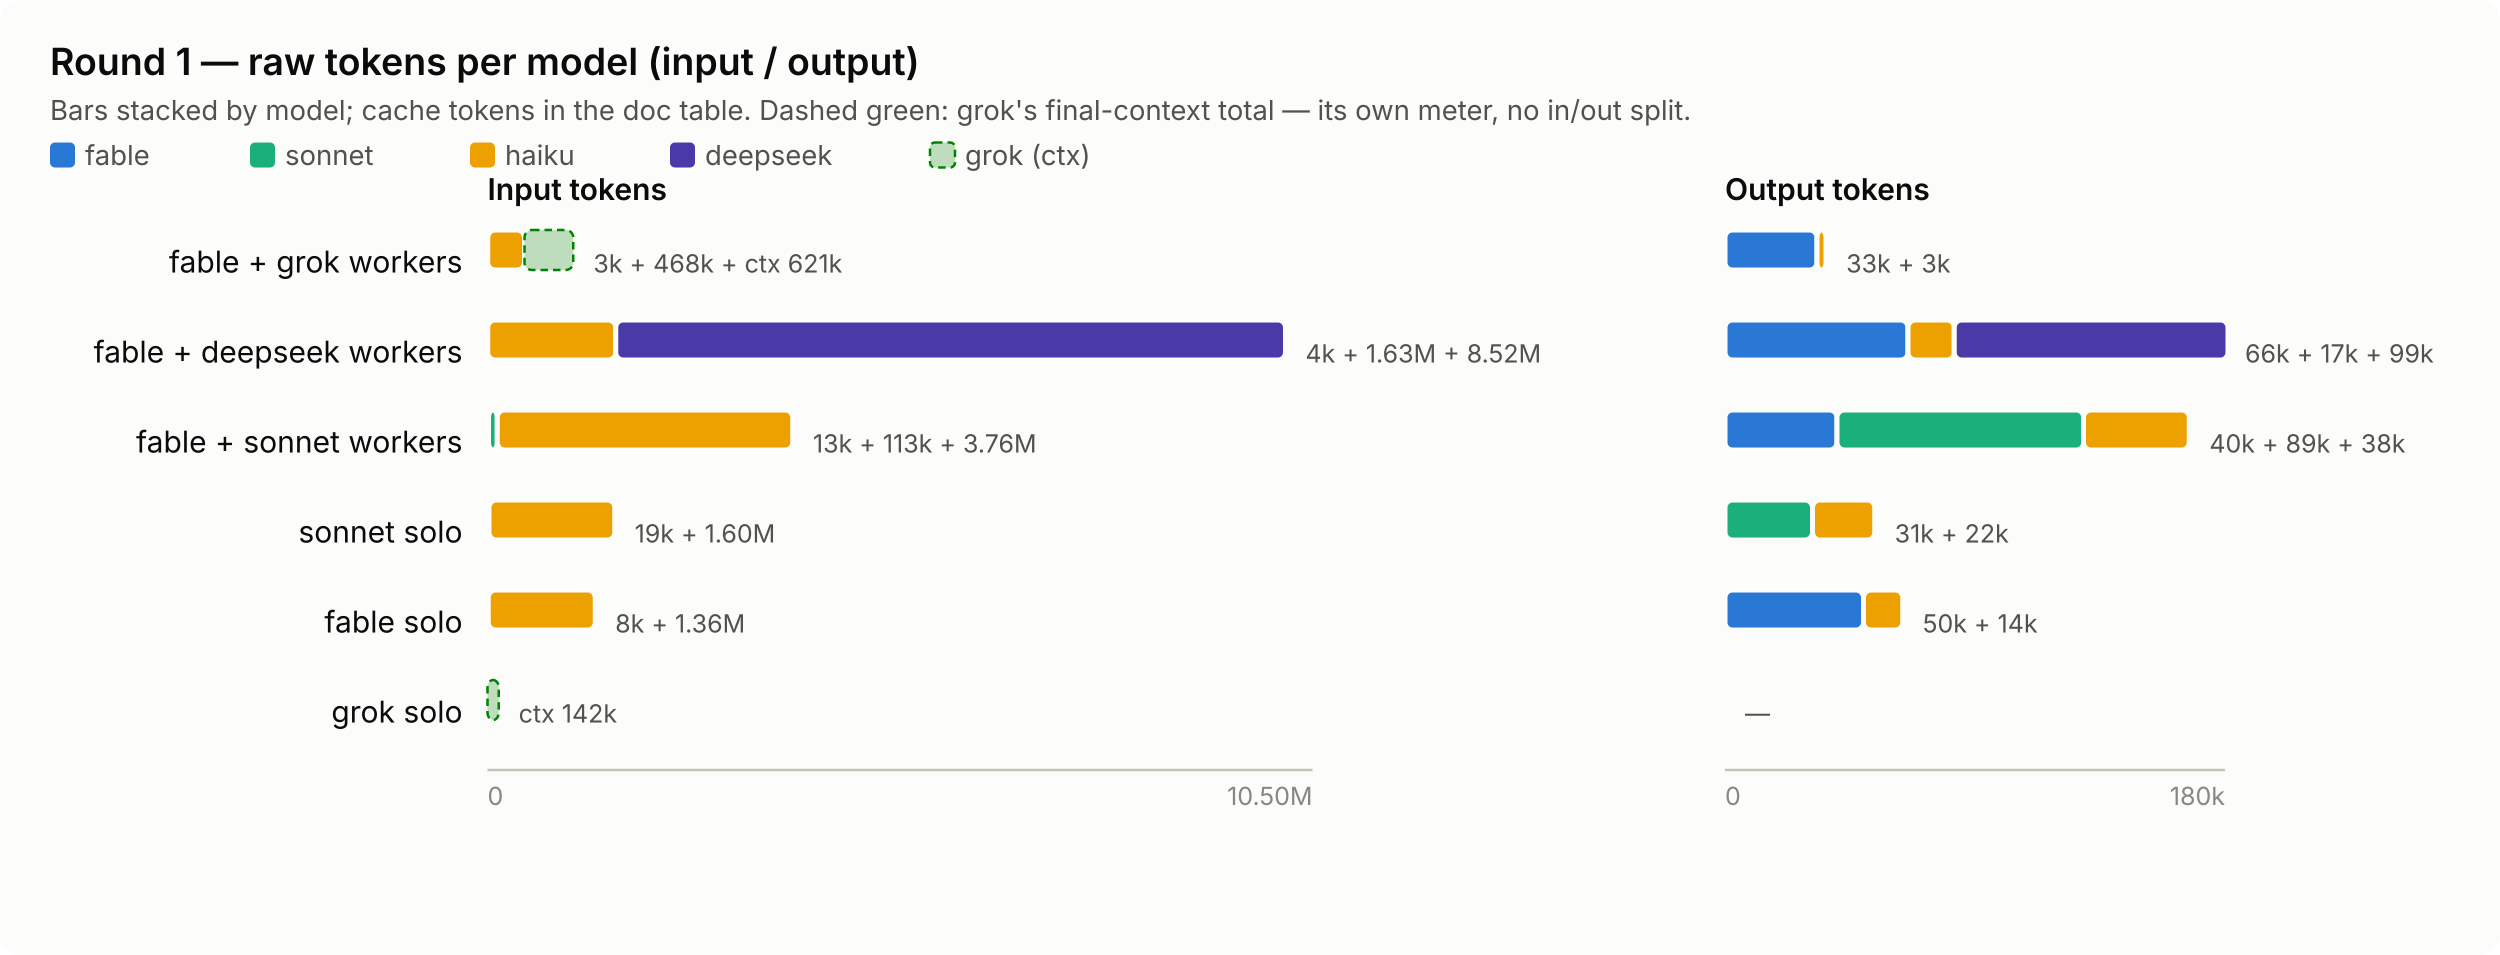
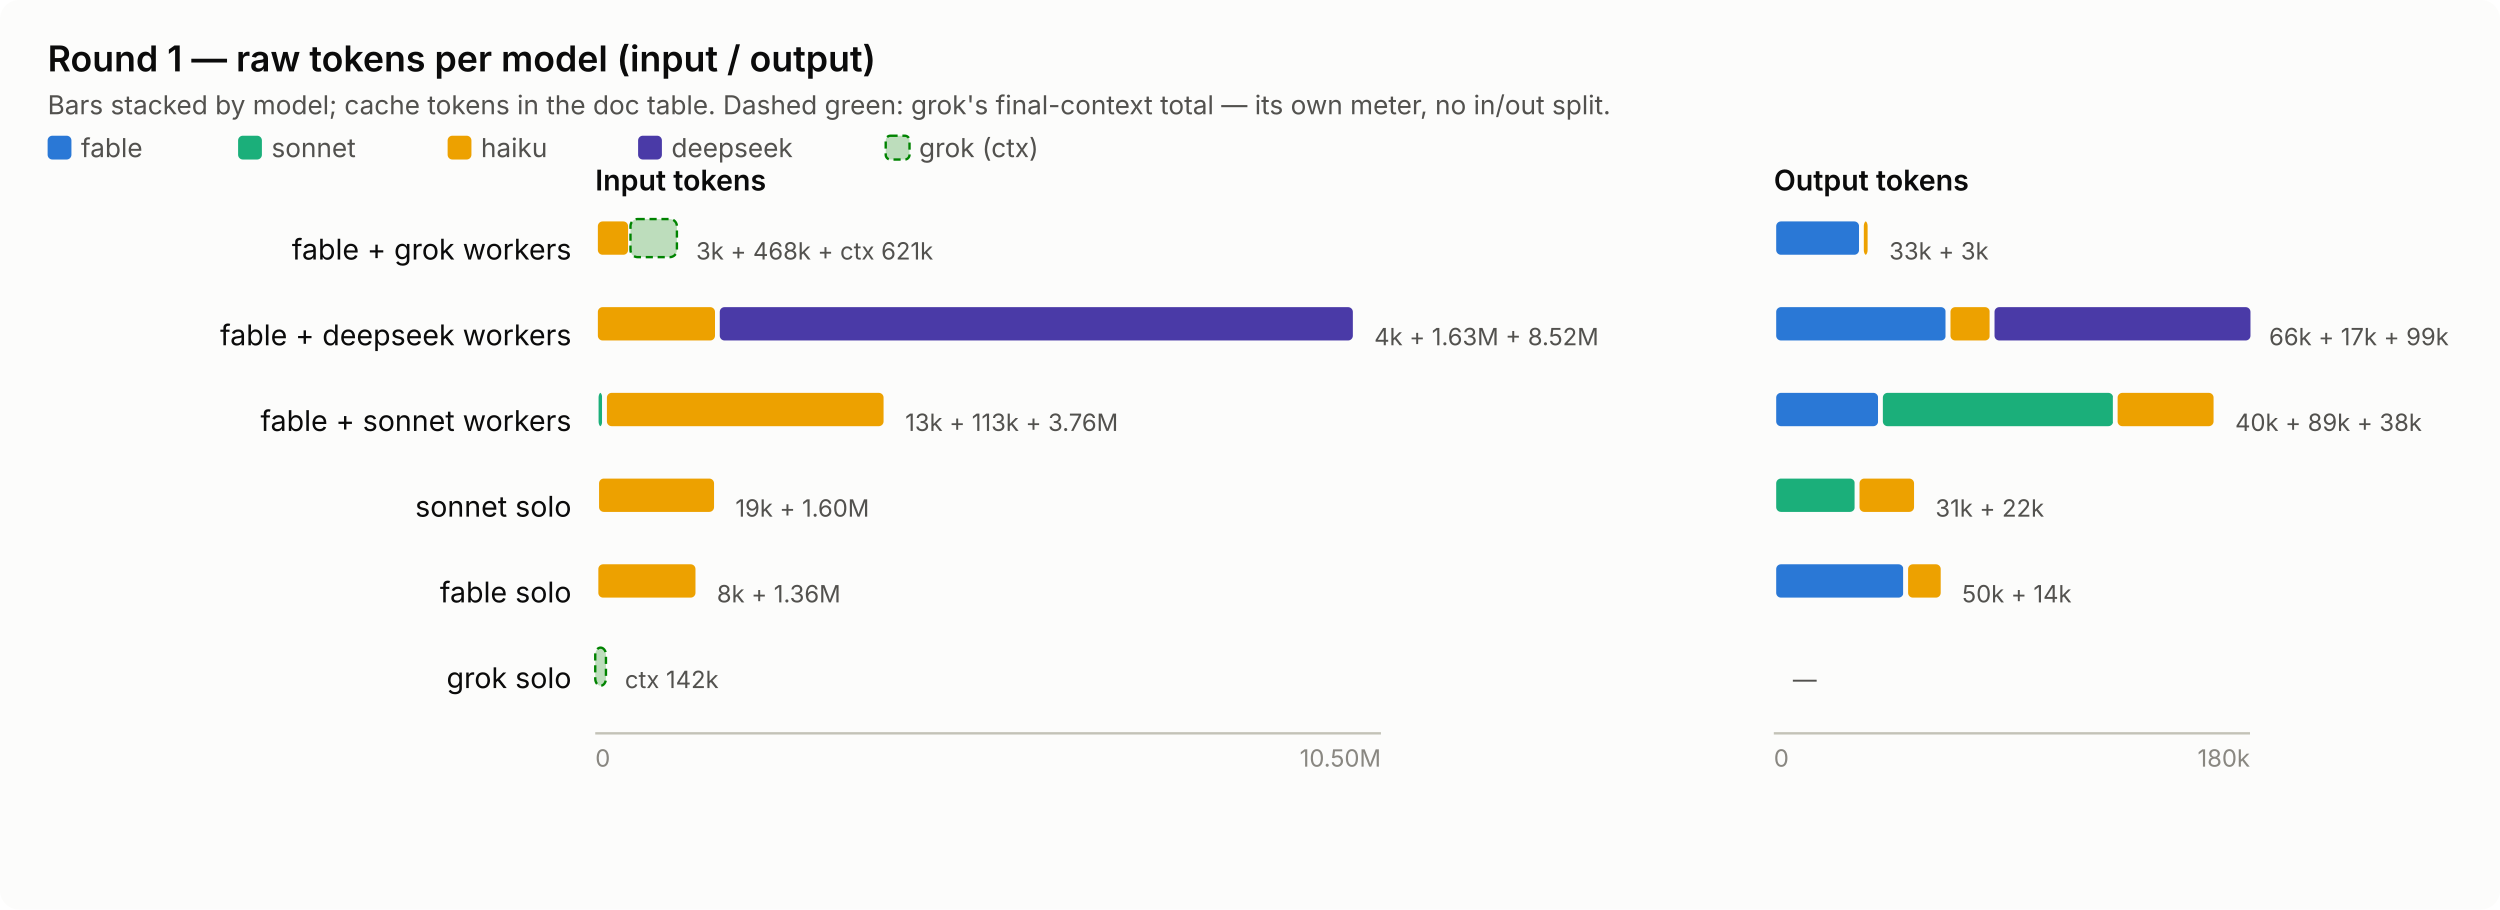
- <svg xmlns="http://www.w3.org/2000/svg" viewBox="0 0 1000 382" width="1000" height="382" role="img" aria-label="Round 1 raw tokens per model">
-   <rect width="1000" height="382" rx="8" fill="#fcfcfb" />
+ <svg xmlns="http://www.w3.org/2000/svg" viewBox="0 0 1050 382" width="1050" height="382" role="img" aria-label="Round 1 raw tokens per model">
+   <rect width="1050" height="382" rx="8" fill="#fcfcfb" />
  <text x="20" y="30" font-size="15" fill="#0b0b0b" text-anchor="start" font-weight="600" font-family="system-ui,-apple-system,Segoe UI,sans-serif">Round 1 — raw tokens per model (input / output)</text>
  <text x="20" y="48" font-size="11" fill="#52514e" text-anchor="start" font-weight="normal" font-family="system-ui,-apple-system,Segoe UI,sans-serif">Bars stacked by model; cache tokens in the doc table. Dashed green: grok's final-context total — its own meter, no in/out split.</text>
  <rect x="20" y="57" width="10" height="10" rx="2" fill="#2a78d6" />
  <text x="34" y="66" font-size="11" fill="#52514e" text-anchor="start" font-weight="normal" font-family="system-ui,-apple-system,Segoe UI,sans-serif">fable</text>
  <rect x="100" y="57" width="10" height="10" rx="2" fill="#1baf7a" />
  <text x="114" y="66" font-size="11" fill="#52514e" text-anchor="start" font-weight="normal" font-family="system-ui,-apple-system,Segoe UI,sans-serif">sonnet</text>
  <rect x="188" y="57" width="10" height="10" rx="2" fill="#eda100" />
  <text x="202" y="66" font-size="11" fill="#52514e" text-anchor="start" font-weight="normal" font-family="system-ui,-apple-system,Segoe UI,sans-serif">haiku</text>
  <rect x="268" y="57" width="10" height="10" rx="2" fill="#4a3aa7" />
  <text x="282" y="66" font-size="11" fill="#52514e" text-anchor="start" font-weight="normal" font-family="system-ui,-apple-system,Segoe UI,sans-serif">deepseek</text>
  <rect x="372" y="57" width="10" height="10" rx="2" fill="#008300" fill-opacity="0.25" stroke="#008300" stroke-dasharray="3,2" />
  <text x="386" y="66" font-size="11" fill="#52514e" text-anchor="start" font-weight="normal" font-family="system-ui,-apple-system,Segoe UI,sans-serif">grok (ctx)</text>
-   <text x="195" y="80" font-size="12" fill="#0b0b0b" text-anchor="start" font-weight="600" font-family="system-ui,-apple-system,Segoe UI,sans-serif">Input tokens</text>
-   <text x="185" y="109" font-size="12" fill="#0b0b0b" text-anchor="end" font-weight="normal" font-family="system-ui,-apple-system,Segoe UI,sans-serif">fable + grok workers</text>
-   <rect x="195.1" y="92" width="14.7" height="16" rx="3" fill="#eda100" stroke="#fcfcfb" stroke-width="2" />
-   <rect x="209.8" y="92" width="19.5" height="16" rx="3" fill="#008300" fill-opacity="0.25" stroke="#008300" stroke-dasharray="3,2" />
-   <text x="237.341" y="109" font-size="10" fill="#52514e" text-anchor="start" font-weight="normal" font-family="system-ui,-apple-system,Segoe UI,sans-serif">3k + 468k + ctx 621k</text>
-   <text x="185" y="145" font-size="12" fill="#0b0b0b" text-anchor="end" font-weight="normal" font-family="system-ui,-apple-system,Segoe UI,sans-serif">fable + deepseek workers</text>
-   <rect x="195.1" y="128" width="51.2" height="16" rx="3" fill="#eda100" stroke="#fcfcfb" stroke-width="2" />
-   <rect x="246.3" y="128" width="267.9" height="16" rx="3" fill="#4a3aa7" stroke="#fcfcfb" stroke-width="2" />
-   <text x="522.152" y="145" font-size="10" fill="#52514e" text-anchor="start" font-weight="normal" font-family="system-ui,-apple-system,Segoe UI,sans-serif">4k + 1.63M + 8.52M</text>
-   <text x="185" y="181" font-size="12" fill="#0b0b0b" text-anchor="end" font-weight="normal" font-family="system-ui,-apple-system,Segoe UI,sans-serif">fable + sonnet workers</text>
-   <rect x="195.4" y="164" width="3.5" height="16" rx="3" fill="#1baf7a" stroke="#fcfcfb" stroke-width="2" />
-   <rect x="198.9" y="164" width="118.2" height="16" rx="3" fill="#eda100" stroke="#fcfcfb" stroke-width="2" />
-   <text x="325.175" y="181" font-size="10" fill="#52514e" text-anchor="start" font-weight="normal" font-family="system-ui,-apple-system,Segoe UI,sans-serif">13k + 113k + 3.76M</text>
-   <text x="185" y="217" font-size="12" fill="#0b0b0b" text-anchor="end" font-weight="normal" font-family="system-ui,-apple-system,Segoe UI,sans-serif">sonnet solo</text>
-   <rect x="195.0" y="200" width="1.5" height="16" rx="3" fill="#1baf7a" stroke="#fcfcfb" stroke-width="2" />
-   <rect x="195.6" y="200" width="50.3" height="16" rx="3" fill="#eda100" stroke="#fcfcfb" stroke-width="2" />
-   <text x="253.855" y="217" font-size="10" fill="#52514e" text-anchor="start" font-weight="normal" font-family="system-ui,-apple-system,Segoe UI,sans-serif">19k + 1.60M</text>
-   <text x="185" y="253" font-size="12" fill="#0b0b0b" text-anchor="end" font-weight="normal" font-family="system-ui,-apple-system,Segoe UI,sans-serif">fable solo</text>
-   <rect x="195.3" y="236" width="42.8" height="16" rx="3" fill="#eda100" stroke="#fcfcfb" stroke-width="2" />
-   <text x="246.067" y="253" font-size="10" fill="#52514e" text-anchor="start" font-weight="normal" font-family="system-ui,-apple-system,Segoe UI,sans-serif">8k + 1.36M</text>
-   <text x="185" y="289" font-size="12" fill="#0b0b0b" text-anchor="end" font-weight="normal" font-family="system-ui,-apple-system,Segoe UI,sans-serif">grok solo</text>
-   <rect x="195.0" y="272" width="4.5" height="16" rx="3" fill="#008300" fill-opacity="0.25" stroke="#008300" stroke-dasharray="3,2" />
-   <text x="207.456" y="289" font-size="10" fill="#52514e" text-anchor="start" font-weight="normal" font-family="system-ui,-apple-system,Segoe UI,sans-serif">ctx 142k</text>
-   <line x1="195" y1="308" x2="525" y2="308" stroke="#c3c2b7" />
-   <text x="195" y="322" font-size="10" fill="#898781" text-anchor="start" font-weight="normal" font-family="system-ui,-apple-system,Segoe UI,sans-serif">0</text>
-   <text x="525" y="322" font-size="10" fill="#898781" text-anchor="end" font-weight="normal" font-family="system-ui,-apple-system,Segoe UI,sans-serif">10.50M</text>
-   <text x="690" y="80" font-size="12" fill="#0b0b0b" text-anchor="start" font-weight="600" font-family="system-ui,-apple-system,Segoe UI,sans-serif">Output tokens</text>
-   <rect x="690.0" y="92" width="36.8" height="16" rx="3" fill="#2a78d6" stroke="#fcfcfb" stroke-width="2" />
-   <rect x="726.8" y="92" width="3.6" height="16" rx="3" fill="#eda100" stroke="#fcfcfb" stroke-width="2" />
-   <text x="738.467" y="109" font-size="10" fill="#52514e" text-anchor="start" font-weight="normal" font-family="system-ui,-apple-system,Segoe UI,sans-serif">33k + 3k</text>
-   <rect x="690.0" y="128" width="73.2" height="16" rx="3" fill="#2a78d6" stroke="#fcfcfb" stroke-width="2" />
-   <rect x="763.2" y="128" width="18.5" height="16" rx="3" fill="#eda100" stroke="#fcfcfb" stroke-width="2" />
-   <rect x="781.7" y="128" width="109.5" height="16" rx="3" fill="#4a3aa7" stroke="#fcfcfb" stroke-width="2" />
-   <text x="898.0" y="145" font-size="10" fill="#52514e" text-anchor="start" font-weight="normal" font-family="system-ui,-apple-system,Segoe UI,sans-serif">66k + 17k + 99k</text>
-   <rect x="690.0" y="164" width="44.8" height="16" rx="3" fill="#2a78d6" stroke="#fcfcfb" stroke-width="2" />
-   <rect x="734.8" y="164" width="98.7" height="16" rx="3" fill="#1baf7a" stroke="#fcfcfb" stroke-width="2" />
-   <rect x="833.4" y="164" width="42.3" height="16" rx="3" fill="#eda100" stroke="#fcfcfb" stroke-width="2" />
-   <text x="883.73" y="181" font-size="10" fill="#52514e" text-anchor="start" font-weight="normal" font-family="system-ui,-apple-system,Segoe UI,sans-serif">40k + 89k + 38k</text>
-   <rect x="690.0" y="200" width="35.0" height="16" rx="3" fill="#1baf7a" stroke="#fcfcfb" stroke-width="2" />
-   <rect x="725.0" y="200" width="24.9" height="16" rx="3" fill="#eda100" stroke="#fcfcfb" stroke-width="2" />
-   <text x="757.869" y="217" font-size="10" fill="#52514e" text-anchor="start" font-weight="normal" font-family="system-ui,-apple-system,Segoe UI,sans-serif">31k + 22k</text>
-   <rect x="690.0" y="236" width="55.4" height="16" rx="3" fill="#2a78d6" stroke="#fcfcfb" stroke-width="2" />
-   <rect x="745.4" y="236" width="15.7" height="16" rx="3" fill="#eda100" stroke="#fcfcfb" stroke-width="2" />
-   <text x="769.06" y="253" font-size="10" fill="#52514e" text-anchor="start" font-weight="normal" font-family="system-ui,-apple-system,Segoe UI,sans-serif">50k + 14k</text>
-   <text x="698.0" y="289" font-size="10" fill="#52514e" text-anchor="start" font-weight="normal" font-family="system-ui,-apple-system,Segoe UI,sans-serif">—</text>
-   <line x1="690" y1="308" x2="890" y2="308" stroke="#c3c2b7" />
-   <text x="690" y="322" font-size="10" fill="#898781" text-anchor="start" font-weight="normal" font-family="system-ui,-apple-system,Segoe UI,sans-serif">0</text>
-   <text x="890" y="322" font-size="10" fill="#898781" text-anchor="end" font-weight="normal" font-family="system-ui,-apple-system,Segoe UI,sans-serif">180k</text>
+   <text x="250" y="80" font-size="12" fill="#0b0b0b" text-anchor="start" font-weight="600" font-family="system-ui,-apple-system,Segoe UI,sans-serif">Input tokens</text>
+   <text x="240" y="109" font-size="12" fill="#0b0b0b" text-anchor="end" font-weight="normal" font-family="system-ui,-apple-system,Segoe UI,sans-serif">fable + grok workers</text>
+   <rect x="250.1" y="92" width="14.7" height="16" rx="3" fill="#eda100" stroke="#fcfcfb" stroke-width="2" />
+   <rect x="264.8" y="92" width="19.5" height="16" rx="3" fill="#008300" fill-opacity="0.25" stroke="#008300" stroke-dasharray="3,2" />
+   <text x="292.341" y="109" font-size="10" fill="#52514e" text-anchor="start" font-weight="normal" font-family="system-ui,-apple-system,Segoe UI,sans-serif">3k + 468k + ctx 621k</text>
+   <text x="240" y="145" font-size="12" fill="#0b0b0b" text-anchor="end" font-weight="normal" font-family="system-ui,-apple-system,Segoe UI,sans-serif">fable + deepseek workers</text>
+   <rect x="250.1" y="128" width="51.2" height="16" rx="3" fill="#eda100" stroke="#fcfcfb" stroke-width="2" />
+   <rect x="301.3" y="128" width="267.9" height="16" rx="3" fill="#4a3aa7" stroke="#fcfcfb" stroke-width="2" />
+   <text x="577.152" y="145" font-size="10" fill="#52514e" text-anchor="start" font-weight="normal" font-family="system-ui,-apple-system,Segoe UI,sans-serif">4k + 1.63M + 8.52M</text>
+   <text x="240" y="181" font-size="12" fill="#0b0b0b" text-anchor="end" font-weight="normal" font-family="system-ui,-apple-system,Segoe UI,sans-serif">fable + sonnet workers</text>
+   <rect x="250.4" y="164" width="3.5" height="16" rx="3" fill="#1baf7a" stroke="#fcfcfb" stroke-width="2" />
+   <rect x="253.9" y="164" width="118.2" height="16" rx="3" fill="#eda100" stroke="#fcfcfb" stroke-width="2" />
+   <text x="380.175" y="181" font-size="10" fill="#52514e" text-anchor="start" font-weight="normal" font-family="system-ui,-apple-system,Segoe UI,sans-serif">13k + 113k + 3.76M</text>
+   <text x="240" y="217" font-size="12" fill="#0b0b0b" text-anchor="end" font-weight="normal" font-family="system-ui,-apple-system,Segoe UI,sans-serif">sonnet solo</text>
+   <rect x="250.0" y="200" width="1.5" height="16" rx="3" fill="#1baf7a" stroke="#fcfcfb" stroke-width="2" />
+   <rect x="250.6" y="200" width="50.3" height="16" rx="3" fill="#eda100" stroke="#fcfcfb" stroke-width="2" />
+   <text x="308.855" y="217" font-size="10" fill="#52514e" text-anchor="start" font-weight="normal" font-family="system-ui,-apple-system,Segoe UI,sans-serif">19k + 1.60M</text>
+   <text x="240" y="253" font-size="12" fill="#0b0b0b" text-anchor="end" font-weight="normal" font-family="system-ui,-apple-system,Segoe UI,sans-serif">fable solo</text>
+   <rect x="250.3" y="236" width="42.8" height="16" rx="3" fill="#eda100" stroke="#fcfcfb" stroke-width="2" />
+   <text x="301.067" y="253" font-size="10" fill="#52514e" text-anchor="start" font-weight="normal" font-family="system-ui,-apple-system,Segoe UI,sans-serif">8k + 1.36M</text>
+   <text x="240" y="289" font-size="12" fill="#0b0b0b" text-anchor="end" font-weight="normal" font-family="system-ui,-apple-system,Segoe UI,sans-serif">grok solo</text>
+   <rect x="250.0" y="272" width="4.5" height="16" rx="3" fill="#008300" fill-opacity="0.25" stroke="#008300" stroke-dasharray="3,2" />
+   <text x="262.456" y="289" font-size="10" fill="#52514e" text-anchor="start" font-weight="normal" font-family="system-ui,-apple-system,Segoe UI,sans-serif">ctx 142k</text>
+   <line x1="250" y1="308" x2="580" y2="308" stroke="#c3c2b7" />
+   <text x="250" y="322" font-size="10" fill="#898781" text-anchor="start" font-weight="normal" font-family="system-ui,-apple-system,Segoe UI,sans-serif">0</text>
+   <text x="580" y="322" font-size="10" fill="#898781" text-anchor="end" font-weight="normal" font-family="system-ui,-apple-system,Segoe UI,sans-serif">10.50M</text>
+   <text x="745" y="80" font-size="12" fill="#0b0b0b" text-anchor="start" font-weight="600" font-family="system-ui,-apple-system,Segoe UI,sans-serif">Output tokens</text>
+   <rect x="745.0" y="92" width="36.8" height="16" rx="3" fill="#2a78d6" stroke="#fcfcfb" stroke-width="2" />
+   <rect x="781.8" y="92" width="3.6" height="16" rx="3" fill="#eda100" stroke="#fcfcfb" stroke-width="2" />
+   <text x="793.467" y="109" font-size="10" fill="#52514e" text-anchor="start" font-weight="normal" font-family="system-ui,-apple-system,Segoe UI,sans-serif">33k + 3k</text>
+   <rect x="745.0" y="128" width="73.2" height="16" rx="3" fill="#2a78d6" stroke="#fcfcfb" stroke-width="2" />
+   <rect x="818.2" y="128" width="18.5" height="16" rx="3" fill="#eda100" stroke="#fcfcfb" stroke-width="2" />
+   <rect x="836.7" y="128" width="109.5" height="16" rx="3" fill="#4a3aa7" stroke="#fcfcfb" stroke-width="2" />
+   <text x="953.0" y="145" font-size="10" fill="#52514e" text-anchor="start" font-weight="normal" font-family="system-ui,-apple-system,Segoe UI,sans-serif">66k + 17k + 99k</text>
+   <rect x="745.0" y="164" width="44.8" height="16" rx="3" fill="#2a78d6" stroke="#fcfcfb" stroke-width="2" />
+   <rect x="789.8" y="164" width="98.7" height="16" rx="3" fill="#1baf7a" stroke="#fcfcfb" stroke-width="2" />
+   <rect x="888.4" y="164" width="42.3" height="16" rx="3" fill="#eda100" stroke="#fcfcfb" stroke-width="2" />
+   <text x="938.73" y="181" font-size="10" fill="#52514e" text-anchor="start" font-weight="normal" font-family="system-ui,-apple-system,Segoe UI,sans-serif">40k + 89k + 38k</text>
+   <rect x="745.0" y="200" width="35.0" height="16" rx="3" fill="#1baf7a" stroke="#fcfcfb" stroke-width="2" />
+   <rect x="780.0" y="200" width="24.9" height="16" rx="3" fill="#eda100" stroke="#fcfcfb" stroke-width="2" />
+   <text x="812.869" y="217" font-size="10" fill="#52514e" text-anchor="start" font-weight="normal" font-family="system-ui,-apple-system,Segoe UI,sans-serif">31k + 22k</text>
+   <rect x="745.0" y="236" width="55.4" height="16" rx="3" fill="#2a78d6" stroke="#fcfcfb" stroke-width="2" />
+   <rect x="800.4" y="236" width="15.7" height="16" rx="3" fill="#eda100" stroke="#fcfcfb" stroke-width="2" />
+   <text x="824.06" y="253" font-size="10" fill="#52514e" text-anchor="start" font-weight="normal" font-family="system-ui,-apple-system,Segoe UI,sans-serif">50k + 14k</text>
+   <text x="753.0" y="289" font-size="10" fill="#52514e" text-anchor="start" font-weight="normal" font-family="system-ui,-apple-system,Segoe UI,sans-serif">—</text>
+   <line x1="745" y1="308" x2="945" y2="308" stroke="#c3c2b7" />
+   <text x="745" y="322" font-size="10" fill="#898781" text-anchor="start" font-weight="normal" font-family="system-ui,-apple-system,Segoe UI,sans-serif">0</text>
+   <text x="945" y="322" font-size="10" fill="#898781" text-anchor="end" font-weight="normal" font-family="system-ui,-apple-system,Segoe UI,sans-serif">180k</text>
</svg>
